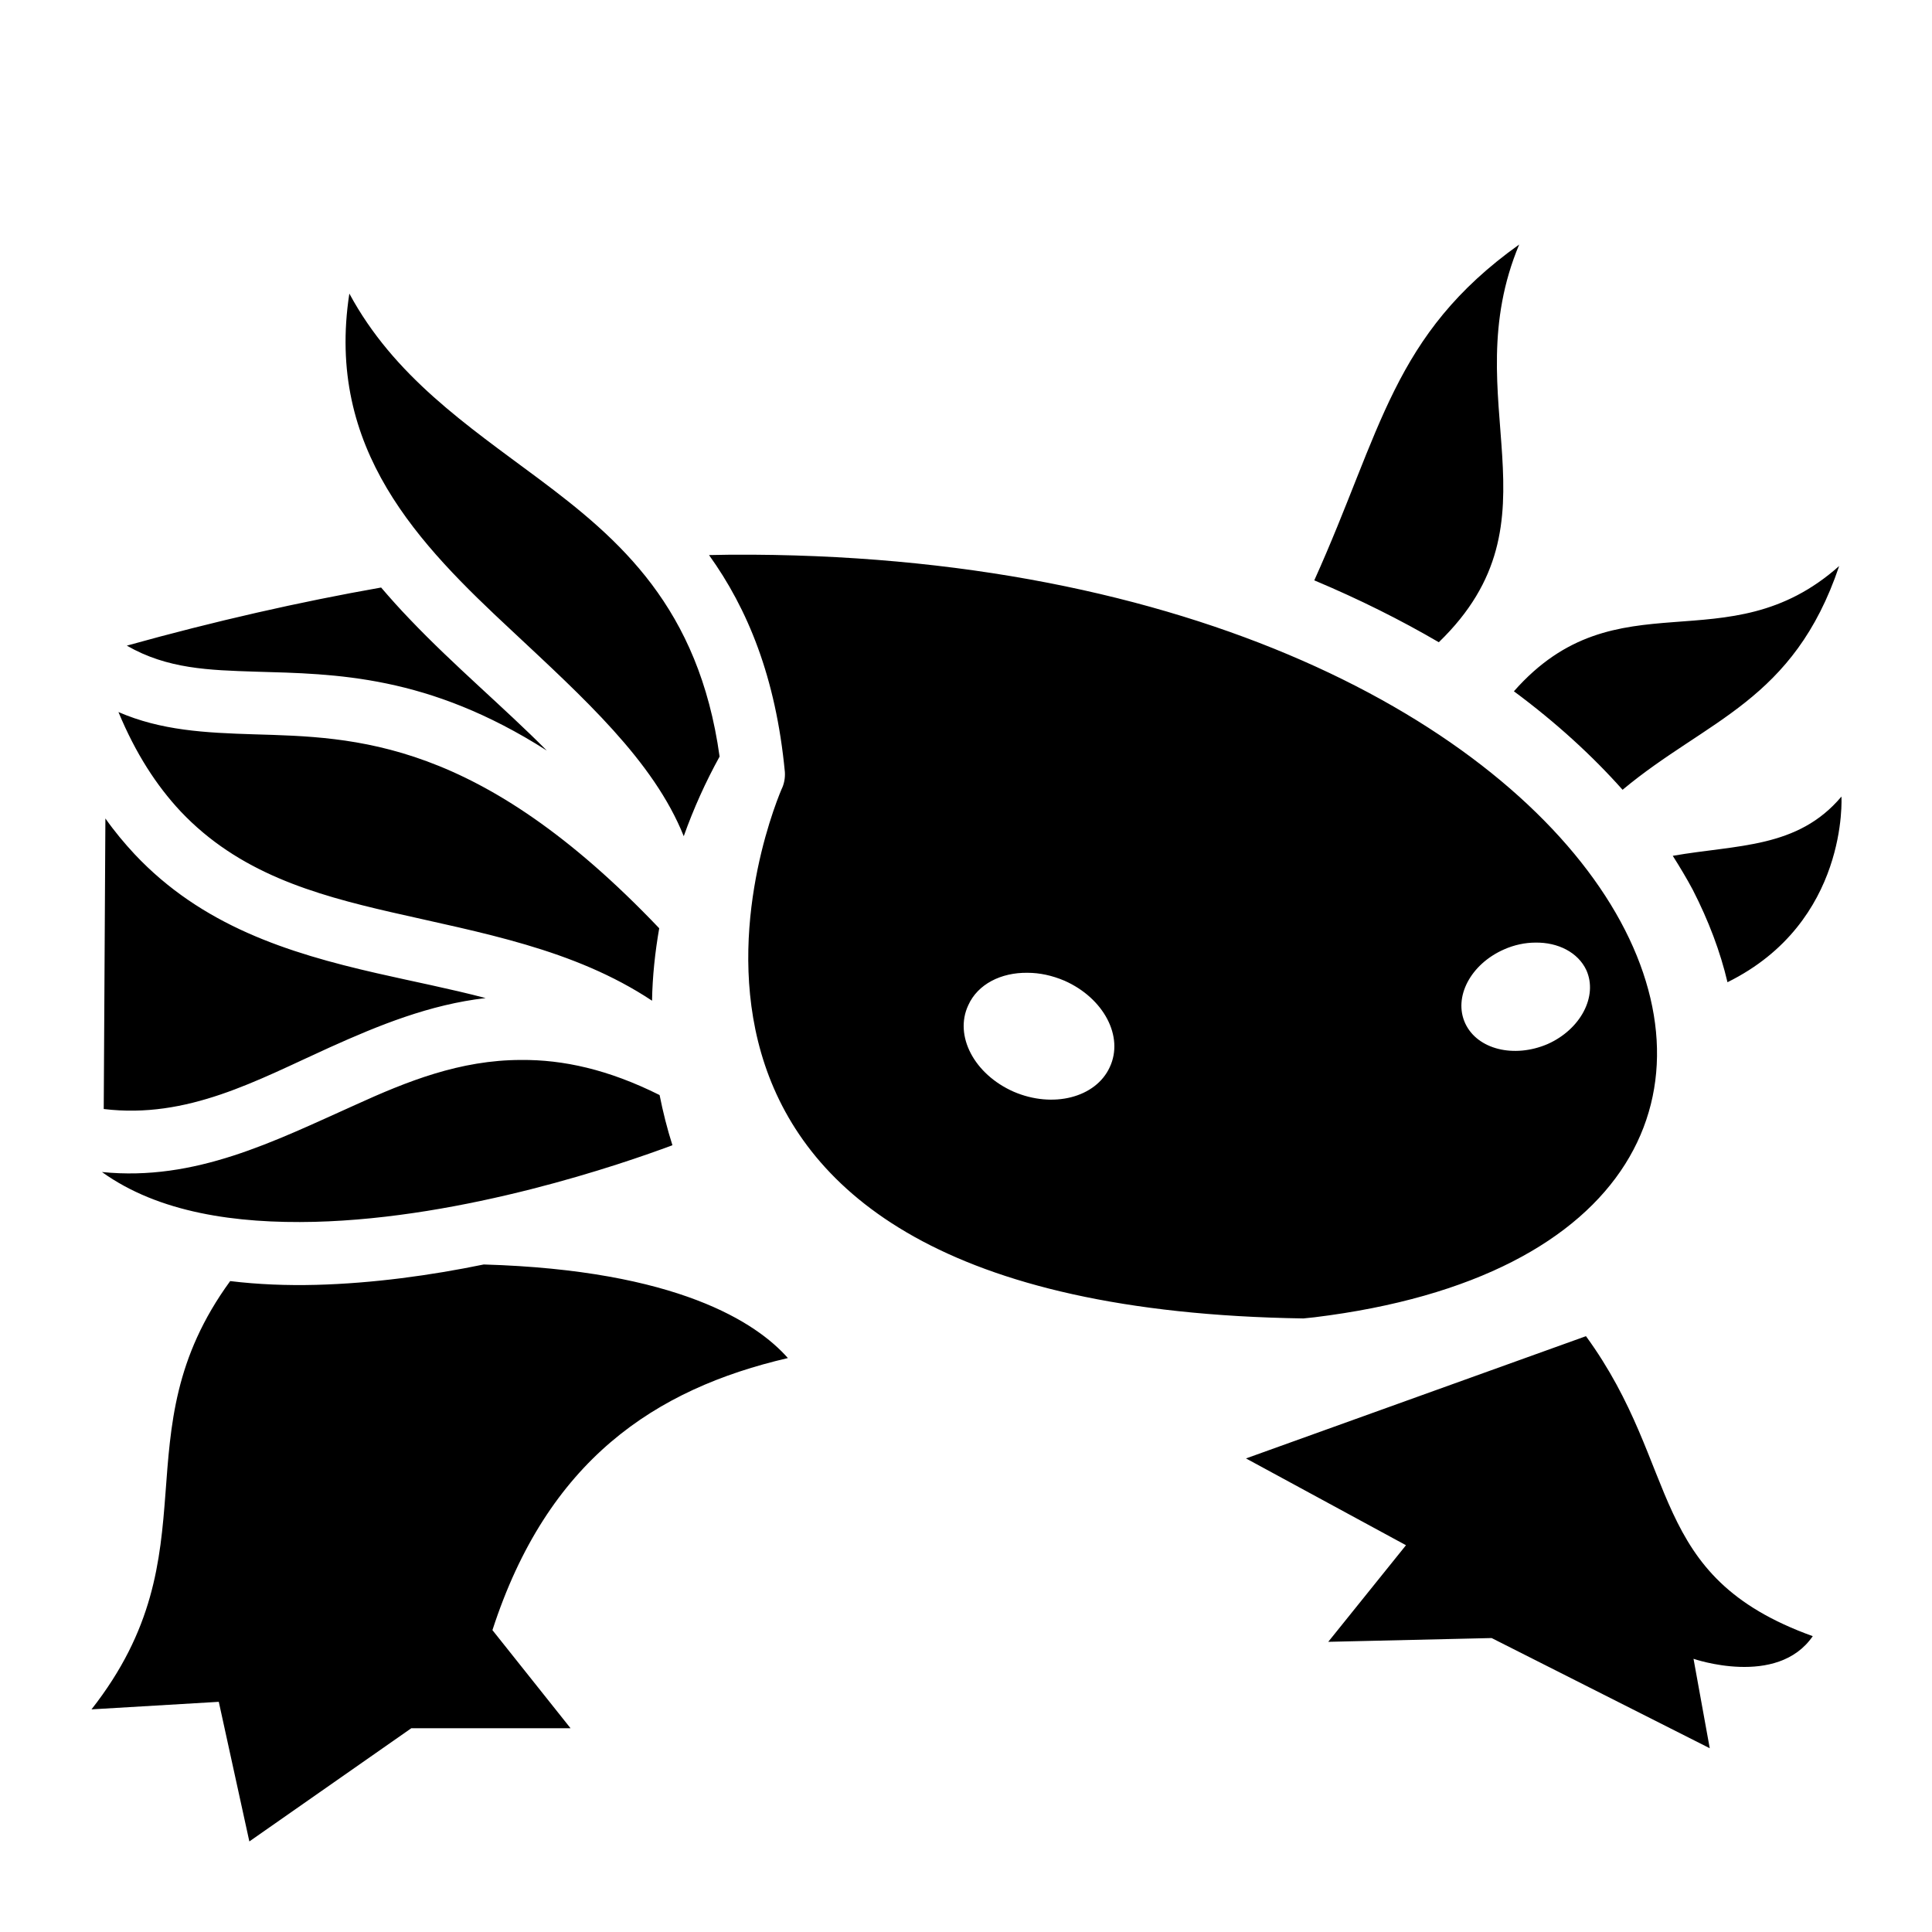
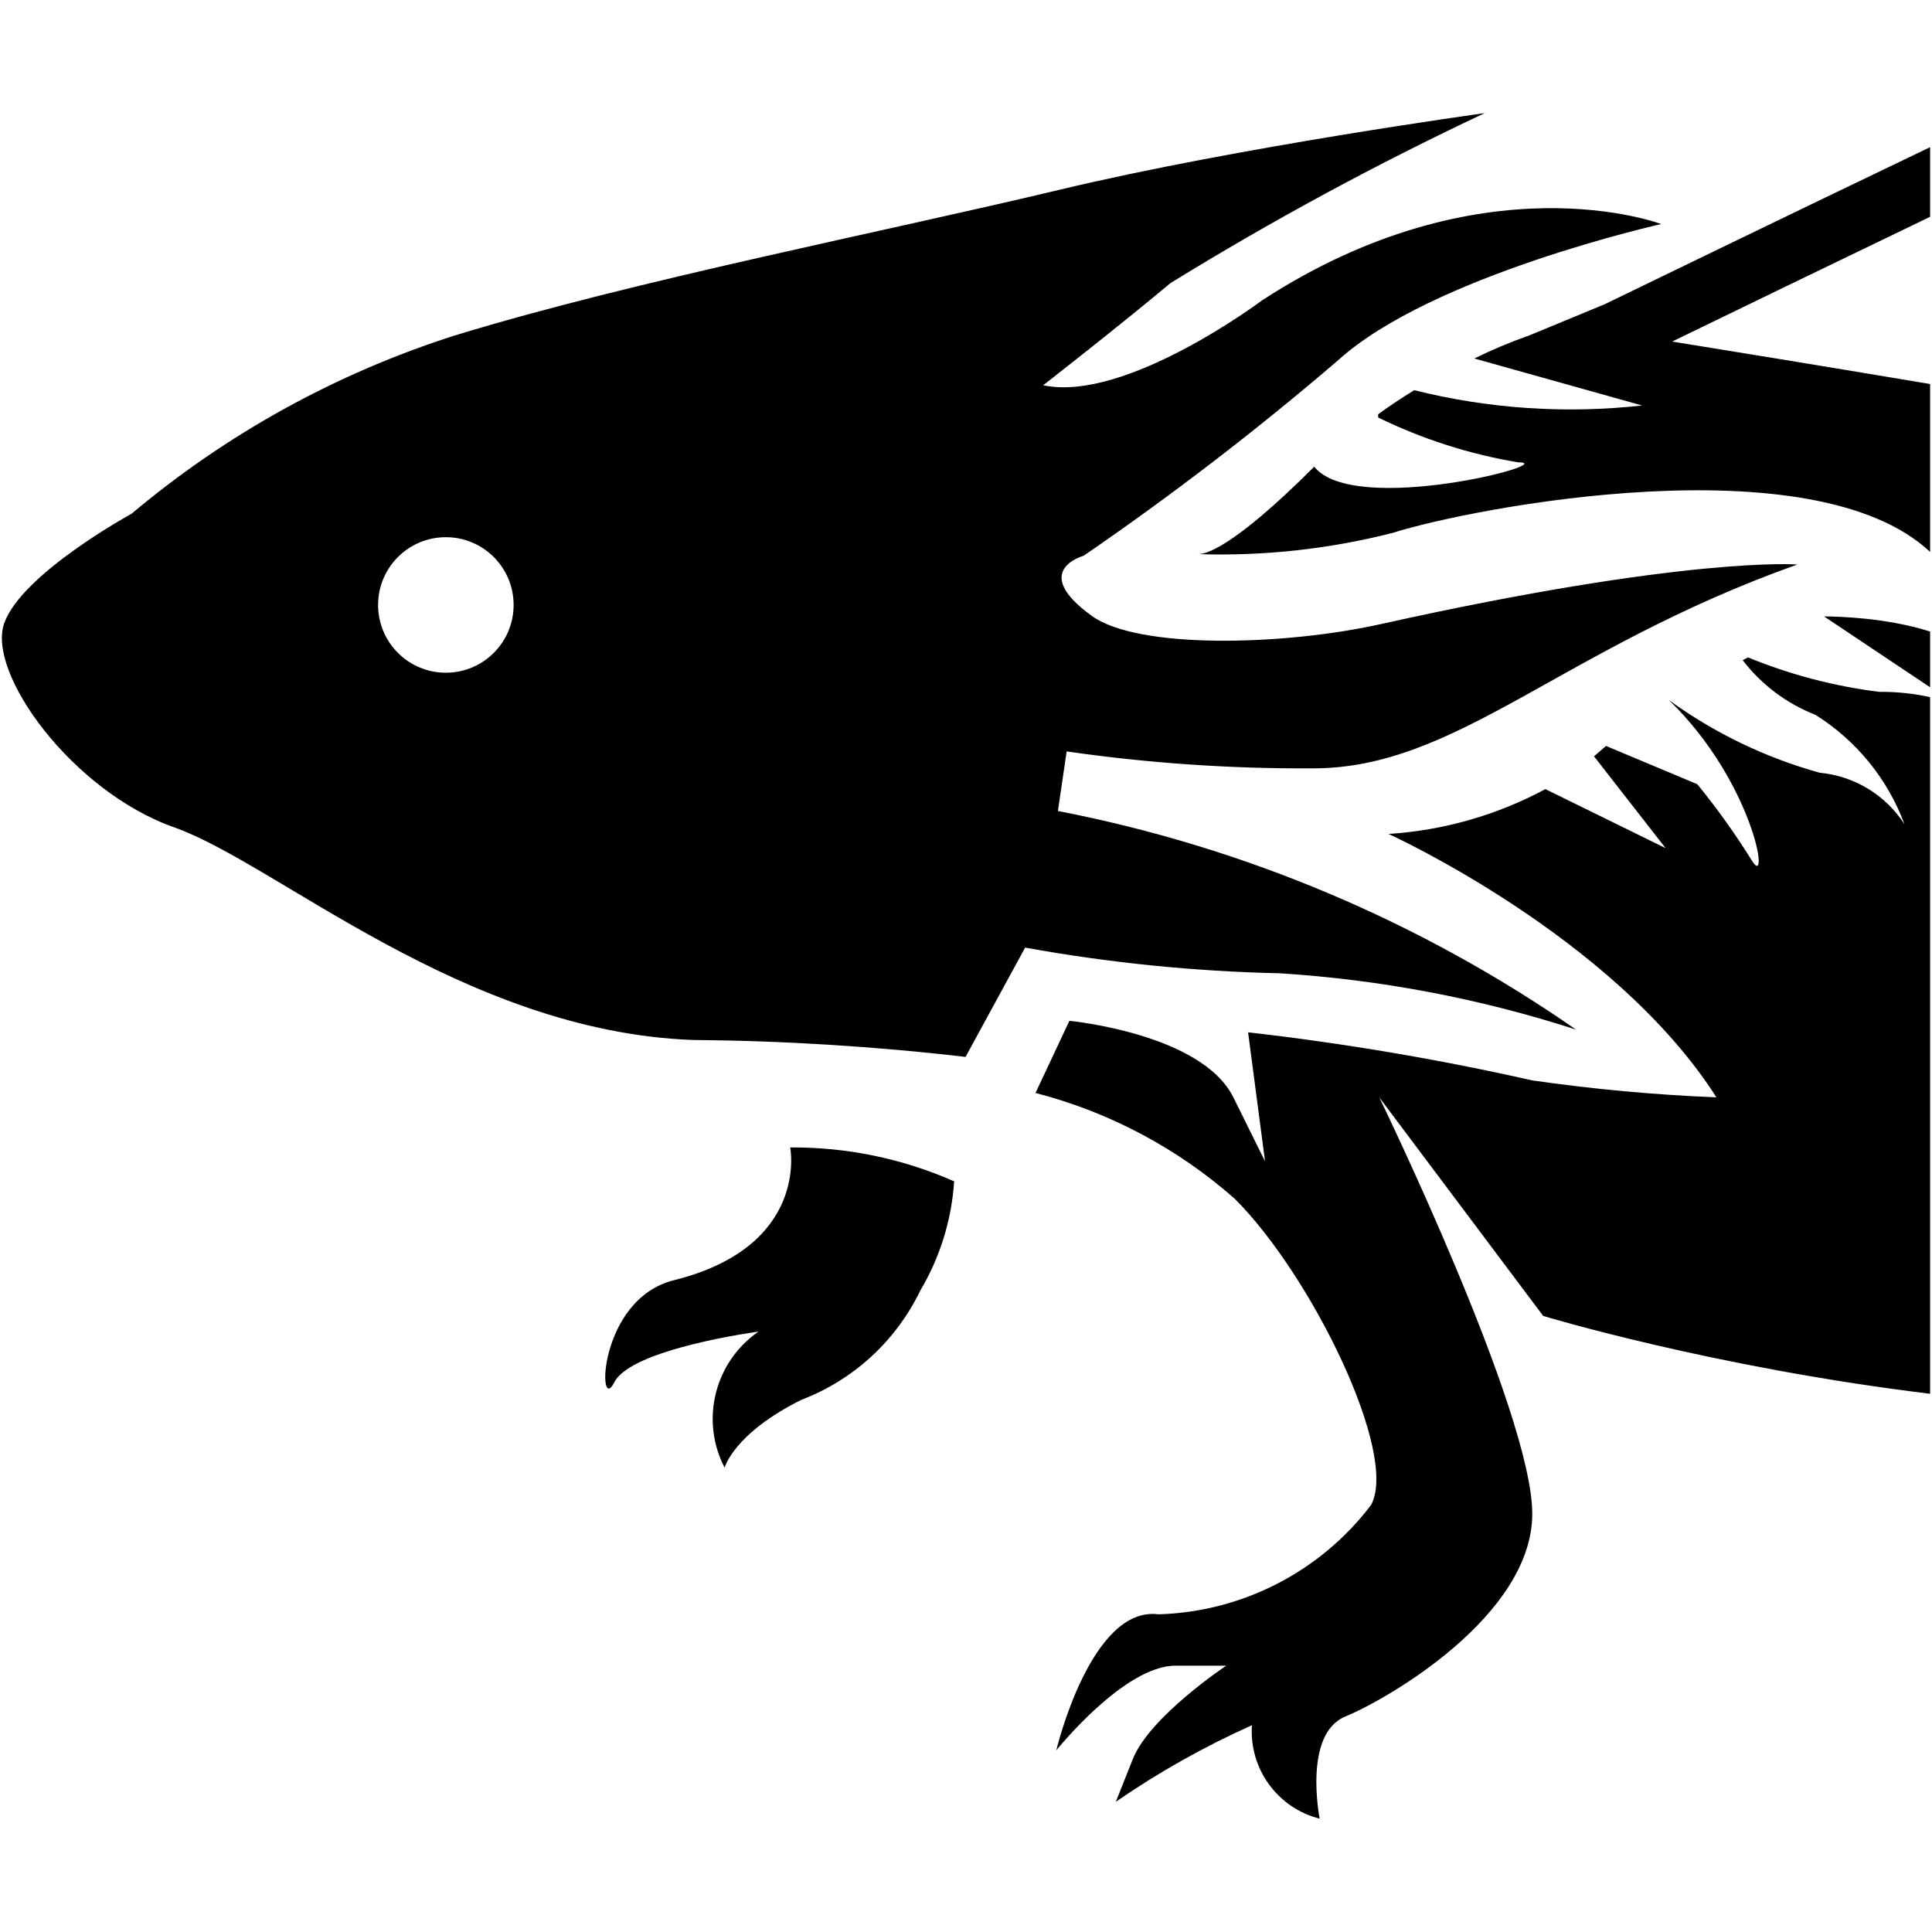
- <svg xmlns="http://www.w3.org/2000/svg" viewBox="0 0 512 512">
-   <path fill="currentColor" d="M402.6 64.8c-33.6 24-36.4 49.3-54.3 89 11.9 5 22.9 10.5 33 16.4 33.7-32.6 4-64 21.3-105.4zm-310.02 13c-6.35 41.3 18.52 66.5 43.02 89.3 19 17.8 37.6 34.5 45.6 54.5 2.6-7.3 5.8-14.4 9.5-21.1-5.5-39.6-26.5-57.6-47.9-73.6-19.2-14.3-38.4-27.2-50.22-49.1zM193.7 147c-1.9 0-3.9.1-5.8.1 10.2 14.2 17.7 32.3 20.1 57.5.1 1.6-.2 3.2-.9 4.6-4.5 10.7-53.3 137.3 138.3 140.2 1-.1 1.9-.2 2.9-.3 171-20.9 90-203.5-154.6-202.1zm151.7 202.4h.1-.1zm142-199.4c-29.8 26.5-58.8 2.1-86.2 33.2 11.2 8.3 20.8 17.1 28.8 26.1 22.4-18.7 45.3-23.4 57.4-59.3zM101 155.7c-21.56 3.8-44.05 8.9-67.39 15.4 10.74 6.2 21.82 6.5 34.15 6.9 21.15.6 45.64.8 77.14 20.9-11.3-11.4-24.6-22.5-36.4-34.9-2.6-2.7-5.1-5.5-7.5-8.3zm-69.61 33c4.56 11 10.1 19.5 16.45 26.3 15.39 16.3 35.28 22 55.66 26.7 23.9 5.5 48.5 9.7 69.3 23.5.1-6.4.8-12.9 1.9-19.2-47.9-50.3-80.58-50.6-107.44-51.4-12.9-.4-24.58-1-35.87-5.9zM488 211.1c-11.6 13.8-27.6 12.7-44.7 15.7 1.9 3 3.7 6 5.3 9 4.2 8.2 7.3 16.4 9.2 24.5 32.2-15.9 30.2-49.2 30.2-49.2zm-460.07 5.8-.44 77c22.25 2.7 40.6-7.6 59.83-16.3 13.08-5.9 26.58-11.4 41.38-13.1-9.5-2.5-19.3-4.4-28.9-6.6-23.6-5.4-46.3-12.6-64.1-31.5-2.7-2.9-5.3-6-7.77-9.5zm378.97 32.9c6-.1 11.3 2.6 13.5 7.3 3.1 6.9-1.5 15.7-10.3 19.6-8.9 3.8-18.6 1.4-21.8-5.5-3.2-6.9 1.4-15.7 10.3-19.6 2.7-1.2 5.6-1.8 8.3-1.8zm-134.6 8c3.2 0 6.5.7 9.8 2.1 10.4 4.6 15.8 14.8 12 22.9-3.7 8.1-15.1 11-25.5 6.5-10.4-4.6-15.8-14.8-12-22.9 2.5-5.6 8.7-8.7 15.7-8.6zm-134.2 23.1c-16.2 0-30.3 5.7-43.92 11.9-21.63 9.7-42.41 20.3-67.16 17.8 15.04 10.8 35.55 13.7 56.34 13.2 39.94-1 81.44-15.3 94.84-20.3-1.4-4.4-2.5-8.8-3.4-13.3-13.6-6.8-25.6-9.4-36.7-9.3zm-9.9 54.2c-14.1 2.9-29.38 5-44.43 5.4-7.71.2-15.36-.1-22.77-1C31.33 380.2 57.19 411 24.25 453l33.73-2 8.1 37L109 458h42.2l-20.7-26c14.6-45 43-63.9 78.3-72.1-8.3-9.4-29.3-23.3-80.6-24.8zm292.1 19-90.1 32.4 42.4 23-20.6 25.6 43.3-1 57.8 29.2-4.3-23.7s22.2 7.7 31.6-6c-44.2-15.9-34.6-44.5-60.1-79.5z" />
+ <svg xmlns="http://www.w3.org/2000/svg" viewBox="-1.0 34.2 1026.0 1026.0">
+   <path fill="currentColor" d="M818.522 733.034L731.458 616.948C731.458 616.948 812.718 784.112 812.718 838.091C812.718 892.071 736.101 936.474 713.465 945.761C690.828 955.048 699.825 1000.031 699.825 1000.031C677.425 994.34 662.286 973.463 663.838 950.404C638.561 961.715 614.373 975.315 591.575 991.034L600.572 968.398C609.568 945.761 650.198 918.771 650.198 918.771L623.208 918.771C595.928 918.771 559.942 963.754 559.942 963.754C559.942 963.754 578.225 886.847 614.212 891.491C658.682 890.206 700.184 868.868 727.105 833.448C741.906 806.168 695.471 711.558 654.842 670.928C624.471 644.063 588.172 624.769 548.913 614.627L566.907 576.319C566.907 576.319 637.138 582.993 653.971 616.948L670.803 650.903L661.807 582.413C712.534 588.197 762.912 596.722 812.718 607.952C845.143 612.621 877.787 615.624 910.52 616.948C855.96 531.335 736.392 477.065 736.392 477.065C765.543 475.213 793.953 467.096 819.683 453.268L883.53 484.611L845.512 435.855L851.897 430.341L900.362 450.656C910.899 463.562 920.593 477.133 929.384 491.286C939.251 507.248 930.255 449.495 885.271 405.963C909.452 423.509 936.58 436.581 965.37 444.561C983.747 446.299 1000.319 456.349 1010.354 471.842C1001.429 447.8 984.795 427.39 963.049 413.799C947.778 407.823 934.431 397.788 924.45 384.777L927.352 383.326C949.652 392.495 973.076 398.643 997.004 401.61C1006.095 401.521 1015.152 402.467 1024 404.419L1024 774.373C908.315 760.308 818.522 733.034 818.522 733.034ZM967.692 361.56C975.69 361.56 1001.446 362.357 1024 369.584L1024 399.177ZM738.713 317.157C704.979 325.776 670.197 329.586 635.397 328.476C638.59 328.476 652.52 326.444 696.923 282.042C718.108 308.741 828.97 279.72 805.172 279.72C779.39 275.407 754.367 267.392 730.878 255.922L730.878 254.181C737.262 249.538 743.937 245.184 750.032 241.412C789.568 251.293 830.549 254.045 871.051 249.538L781.955 224.579C791.375 219.937 801.067 215.866 810.977 212.39L851.316 195.705C851.316 195.705 953.141 146.286 1024 112.358L1024 149.331C974.901 172.944 917.43 200.814 887.013 215.583C916.458 220.34 965.7 228.342 1024 238.142L1024 327.301C961.798 268.889 780.85 303.776 738.713 317.157ZM418.637 643.561C448.605 643.325 478.282 649.458 505.701 661.554C504.362 682.05 498.196 701.938 487.708 719.597C474.812 746.319 452.173 767.089 424.441 777.64C388.455 795.633 383.811 813.627 383.811 813.627C370.747 788.446 378.458 757.478 401.805 741.363C401.805 741.363 334.185 750.36 325.188 768.353C316.192 786.346 316.482 724.241 356.821 714.083C429.085 696.09 418.637 643.561 418.637 643.561ZM678.639 551.07C633.271 550.078 588.052 545.518 543.399 537.43L511.766 595.473C463.593 589.879 415.154 586.875 366.659 586.476C244.769 581.833 145.806 492.737 91.536 473.583C37.266 454.429 -8.297 391.452 1.28 365.043C10.857 338.633 68.9 307 68.9 307C119.349 264.571 177.617 232.43 240.416 212.39C335.026 183.369 467.363 157.54 561.973 134.903C656.583 112.266 787.469 94.273 787.469 94.273C730.199 121.211 674.487 151.344 620.596 184.53C593.606 207.166 552.976 238.8 552.976 238.8C596.799 248.087 669.062 193.817 669.062 193.817C786.599 117.2 881.208 153.187 881.208 153.187C881.208 153.187 759.319 180.467 709.692 225.45C666.515 262.491 621.369 297.174 574.452 329.346C574.452 329.346 545.431 337.182 578.805 361.27C603.183 378.973 680.09 377.232 732.329 365.623C895.429 329.346 953.472 333.99 953.472 333.99C827.229 378.973 772.959 442.24 696.342 442.24C652.55 442.502 608.8 439.495 565.456 433.243L560.812 464.876C659.597 484.011 753.301 523.549 835.935 580.962C784.954 564.479 732.112 554.437 678.639 551.07ZM271.759 355.466C271.759 335.591 255.647 319.479 235.773 319.479C215.898 319.479 199.786 335.591 199.786 355.466C199.786 375.341 215.898 391.452 235.773 391.452C255.647 391.452 271.759 375.341 271.759 355.466Z" />
</svg>
